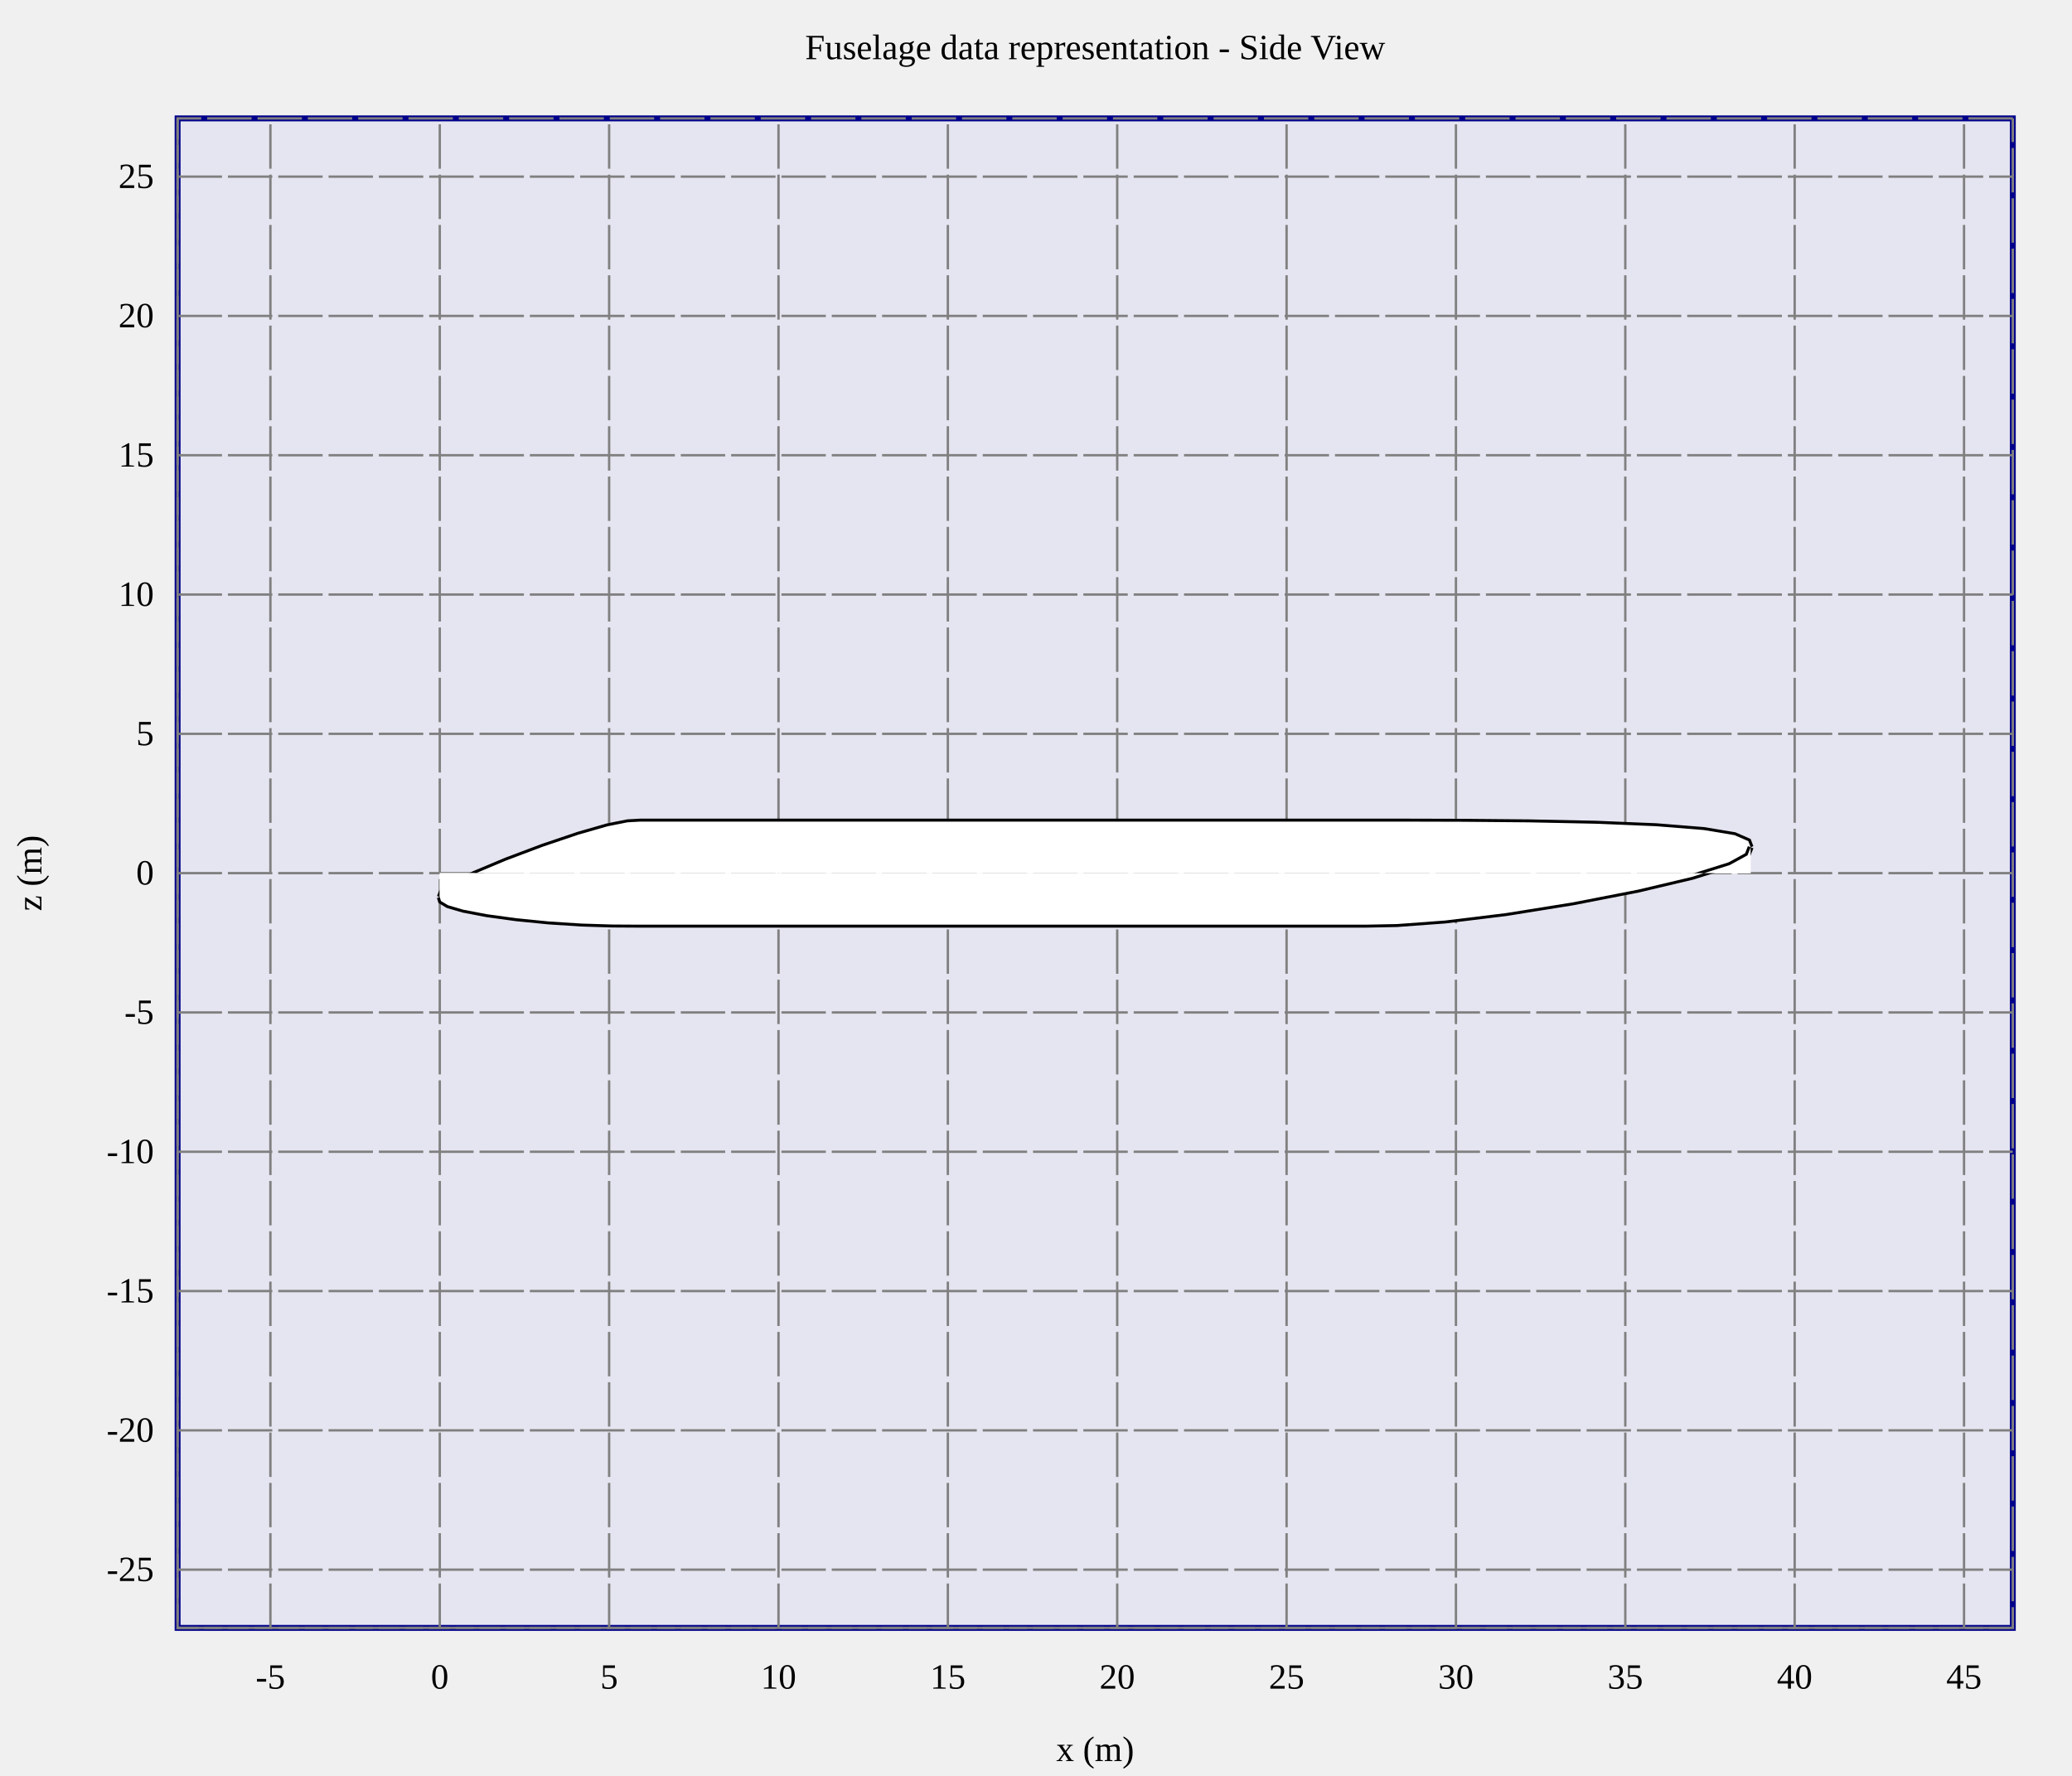
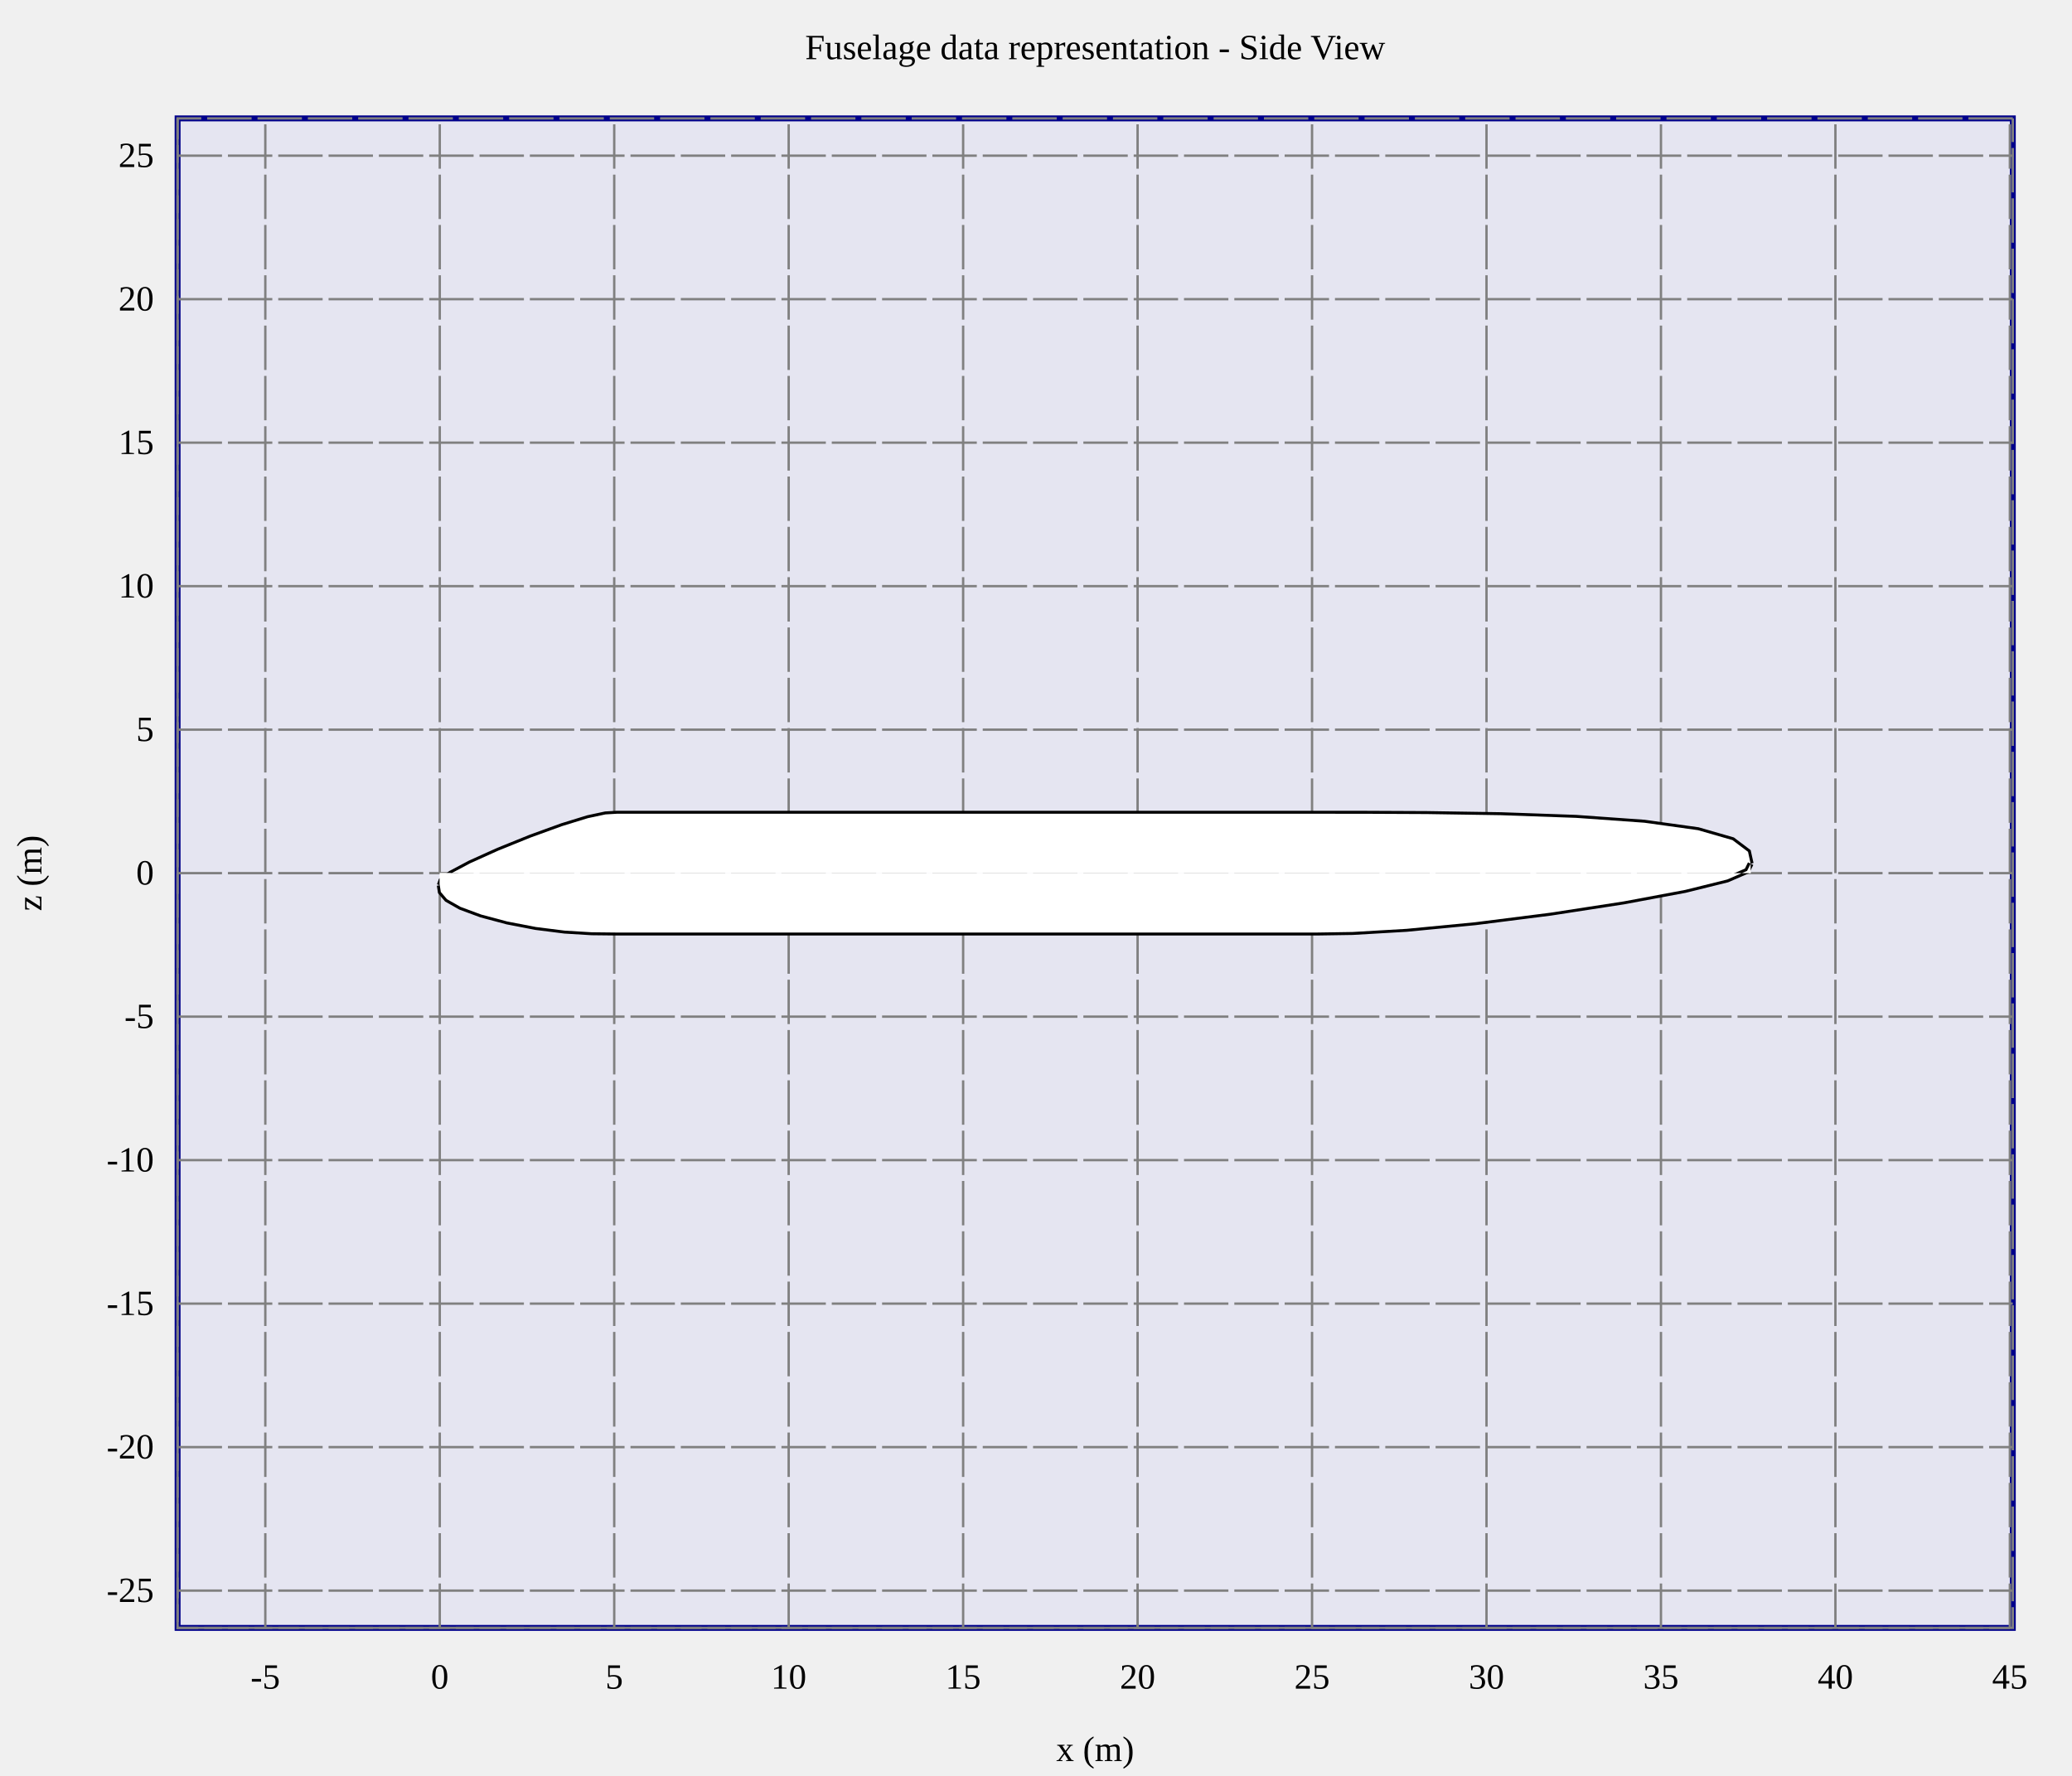
<svg xmlns="http://www.w3.org/2000/svg" id="svg" class="svg" width="700" height="600">
  <g id="page" width="700" height="600">
    <g id="graph" transform="translate(60,40)">
      <rect width="620" height="510" fill="blue" opacity="0.05" />
      <rect width="620" height="510" fill="none" opacity="1.0" style="stroke: darkblue; stroke-width: 2px;" />
      <g id="xAxis" class="axis" transform="translate(0,510)">
-         <g class="tick" transform="translate(31.35474,0)" style="opacity: 1;">
+         <g class="tick" transform="translate(29.63383,0)" style="opacity: 1;">
          <line y2="-510" x2="0" style="fill: none; stroke: rgb(128, 128, 128); stroke-width: 0.8px; stroke-dasharray: 15px, 2px; font-style: normal; font-variant-caps: normal; font-weight: normal; font-size: 10px; line-height: normal; font-family: sans-serif; shape-rendering: geometricprecision;" />
          <text dy=".71em" y="12" x="0" style="text-anchor: middle;">-5</text>
        </g>
        <g class="tick" transform="translate(88.57143,0)" style="opacity: 1;">
          <line y2="-510" x2="0" style="fill: none; stroke: rgb(128, 128, 128); stroke-width: 0.8px; stroke-dasharray: 15px, 2px; font-style: normal; font-variant-caps: normal; font-weight: normal; font-size: 10px; line-height: normal; font-family: sans-serif; shape-rendering: geometricprecision;" />
          <text dy=".71em" y="12" x="0" style="text-anchor: middle;">0</text>
        </g>
-         <g class="tick" transform="translate(145.7881,0)" style="opacity: 1;">
+         <g class="tick" transform="translate(147.509,0)" style="opacity: 1;">
          <line y2="-510" x2="0" style="fill: none; stroke: rgb(128, 128, 128); stroke-width: 0.8px; stroke-dasharray: 15px, 2px; font-style: normal; font-variant-caps: normal; font-weight: normal; font-size: 10px; line-height: normal; font-family: sans-serif; shape-rendering: geometricprecision;" />
          <text dy=".71em" y="12" x="0" style="text-anchor: middle;">5</text>
        </g>
-         <g class="tick" transform="translate(203.0048,0)" style="opacity: 1;">
+         <g class="tick" transform="translate(206.4466,0)" style="opacity: 1;">
          <line y2="-510" x2="0" style="fill: none; stroke: rgb(128, 128, 128); stroke-width: 0.8px; stroke-dasharray: 15px, 2px; font-style: normal; font-variant-caps: normal; font-weight: normal; font-size: 10px; line-height: normal; font-family: sans-serif; shape-rendering: geometricprecision;" />
          <text dy=".71em" y="12" x="0" style="text-anchor: middle;">10</text>
        </g>
-         <g class="tick" transform="translate(260.2215,0)" style="opacity: 1;">
+         <g class="tick" transform="translate(265.3842,0)" style="opacity: 1;">
          <line y2="-510" x2="0" style="fill: none; stroke: rgb(128, 128, 128); stroke-width: 0.8px; stroke-dasharray: 15px, 2px; font-style: normal; font-variant-caps: normal; font-weight: normal; font-size: 10px; line-height: normal; font-family: sans-serif; shape-rendering: geometricprecision;" />
          <text dy=".71em" y="12" x="0" style="text-anchor: middle;">15</text>
        </g>
-         <g class="tick" transform="translate(317.4382,0)" style="opacity: 1;">
+         <g class="tick" transform="translate(324.3218,0)" style="opacity: 1;">
          <line y2="-510" x2="0" style="fill: none; stroke: rgb(128, 128, 128); stroke-width: 0.8px; stroke-dasharray: 15px, 2px; font-style: normal; font-variant-caps: normal; font-weight: normal; font-size: 10px; line-height: normal; font-family: sans-serif; shape-rendering: geometricprecision;" />
          <text dy=".71em" y="12" x="0" style="text-anchor: middle;">20</text>
        </g>
-         <g class="tick" transform="translate(374.6549,0)" style="opacity: 1;">
+         <g class="tick" transform="translate(383.2594,0)" style="opacity: 1;">
          <line y2="-510" x2="0" style="fill: none; stroke: rgb(128, 128, 128); stroke-width: 0.8px; stroke-dasharray: 15px, 2px; font-style: normal; font-variant-caps: normal; font-weight: normal; font-size: 10px; line-height: normal; font-family: sans-serif; shape-rendering: geometricprecision;" />
          <text dy=".71em" y="12" x="0" style="text-anchor: middle;">25</text>
        </g>
-         <g class="tick" transform="translate(431.8715,0)" style="opacity: 1;">
+         <g class="tick" transform="translate(442.197,0)" style="opacity: 1;">
          <line y2="-510" x2="0" style="fill: none; stroke: rgb(128, 128, 128); stroke-width: 0.8px; stroke-dasharray: 15px, 2px; font-style: normal; font-variant-caps: normal; font-weight: normal; font-size: 10px; line-height: normal; font-family: sans-serif; shape-rendering: geometricprecision;" />
          <text dy=".71em" y="12" x="0" style="text-anchor: middle;">30</text>
        </g>
-         <g class="tick" transform="translate(489.0882,0)" style="opacity: 1;">
+         <g class="tick" transform="translate(501.1346,0)" style="opacity: 1;">
          <line y2="-510" x2="0" style="fill: none; stroke: rgb(128, 128, 128); stroke-width: 0.8px; stroke-dasharray: 15px, 2px; font-style: normal; font-variant-caps: normal; font-weight: normal; font-size: 10px; line-height: normal; font-family: sans-serif; shape-rendering: geometricprecision;" />
          <text dy=".71em" y="12" x="0" style="text-anchor: middle;">35</text>
        </g>
-         <g class="tick" transform="translate(546.3049,0)" style="opacity: 1;">
+         <g class="tick" transform="translate(560.0722,0)" style="opacity: 1;">
          <line y2="-510" x2="0" style="fill: none; stroke: rgb(128, 128, 128); stroke-width: 0.8px; stroke-dasharray: 15px, 2px; font-style: normal; font-variant-caps: normal; font-weight: normal; font-size: 10px; line-height: normal; font-family: sans-serif; shape-rendering: geometricprecision;" />
          <text dy=".71em" y="12" x="0" style="text-anchor: middle;">40</text>
        </g>
-         <g class="tick" transform="translate(603.5216,0)" style="opacity: 1;">
+         <g class="tick" transform="translate(619.0098,0)" style="opacity: 1;">
          <line y2="-510" x2="0" style="fill: none; stroke: rgb(128, 128, 128); stroke-width: 0.8px; stroke-dasharray: 15px, 2px; font-style: normal; font-variant-caps: normal; font-weight: normal; font-size: 10px; line-height: normal; font-family: sans-serif; shape-rendering: geometricprecision;" />
          <text dy=".71em" y="12" x="0" style="text-anchor: middle;">45</text>
        </g>
        <path class="domain" d="M0,-510V0H620V-510" style="fill: none; stroke: rgb(128, 128, 128); stroke-width: 0.8px; stroke-dasharray: 15px, 2px; font-style: normal; font-variant-caps: normal; font-weight: normal; font-size: 10px; line-height: normal; font-family: sans-serif; shape-rendering: geometricprecision;" />
      </g>
      <g id="yAxis" class="axis">
-         <g class="tick" transform="translate(0,490.3267)" style="opacity: 1;">
+         <g class="tick" transform="translate(0,497.4047)" style="opacity: 1;">
          <line x2="620" y2="0" style="fill: none; stroke: rgb(128, 128, 128); stroke-dasharray: 15px, 2px; stroke-width: 0.8px; shape-rendering: geometricprecision;" />
          <text dy=".32em" x="-8" y="0" style="text-anchor: end;">-25</text>
        </g>
-         <g class="tick" transform="translate(0,443.2614)" style="opacity: 1;">
+         <g class="tick" transform="translate(0,448.9237)" style="opacity: 1;">
          <line x2="620" y2="0" style="fill: none; stroke: rgb(128, 128, 128); stroke-dasharray: 15px, 2px; stroke-width: 0.8px; shape-rendering: geometricprecision;" />
          <text dy=".32em" x="-8" y="0" style="text-anchor: end;">-20</text>
        </g>
-         <g class="tick" transform="translate(0,396.196)" style="opacity: 1;">
+         <g class="tick" transform="translate(0,400.4428)" style="opacity: 1;">
          <line x2="620" y2="0" style="fill: none; stroke: rgb(128, 128, 128); stroke-dasharray: 15px, 2px; stroke-width: 0.8px; shape-rendering: geometricprecision;" />
          <text dy=".32em" x="-8" y="0" style="text-anchor: end;">-15</text>
        </g>
-         <g class="tick" transform="translate(0,349.1307)" style="opacity: 1;">
+         <g class="tick" transform="translate(0,351.9619)" style="opacity: 1;">
          <line x2="620" y2="0" style="fill: none; stroke: rgb(128, 128, 128); stroke-dasharray: 15px, 2px; stroke-width: 0.8px; shape-rendering: geometricprecision;" />
          <text dy=".32em" x="-8" y="0" style="text-anchor: end;">-10</text>
        </g>
-         <g class="tick" transform="translate(0,302.0653)" style="opacity: 1;">
+         <g class="tick" transform="translate(0,303.4809)" style="opacity: 1;">
          <line x2="620" y2="0" style="fill: none; stroke: rgb(128, 128, 128); stroke-dasharray: 15px, 2px; stroke-width: 0.8px; shape-rendering: geometricprecision;" />
          <text dy=".32em" x="-8" y="0" style="text-anchor: end;">-5</text>
        </g>
        <g class="tick" transform="translate(0,255)" style="opacity: 1;">
          <line x2="620" y2="0" style="fill: none; stroke: rgb(128, 128, 128); stroke-dasharray: 15px, 2px; stroke-width: 0.8px; shape-rendering: geometricprecision;" />
          <text dy=".32em" x="-8" y="0" style="text-anchor: end;">0</text>
        </g>
-         <g class="tick" transform="translate(0,207.9347)" style="opacity: 1;">
+         <g class="tick" transform="translate(0,206.5191)" style="opacity: 1;">
          <line x2="620" y2="0" style="fill: none; stroke: rgb(128, 128, 128); stroke-dasharray: 15px, 2px; stroke-width: 0.8px; shape-rendering: geometricprecision;" />
          <text dy=".32em" x="-8" y="0" style="text-anchor: end;">5</text>
        </g>
-         <g class="tick" transform="translate(0,160.8693)" style="opacity: 1;">
+         <g class="tick" transform="translate(0,158.0381)" style="opacity: 1;">
          <line x2="620" y2="0" style="fill: none; stroke: rgb(128, 128, 128); stroke-dasharray: 15px, 2px; stroke-width: 0.8px; shape-rendering: geometricprecision;" />
          <text dy=".32em" x="-8" y="0" style="text-anchor: end;">10</text>
        </g>
-         <g class="tick" transform="translate(0,113.804)" style="opacity: 1;">
+         <g class="tick" transform="translate(0,109.5572)" style="opacity: 1;">
          <line x2="620" y2="0" style="fill: none; stroke: rgb(128, 128, 128); stroke-dasharray: 15px, 2px; stroke-width: 0.8px; shape-rendering: geometricprecision;" />
          <text dy=".32em" x="-8" y="0" style="text-anchor: end;">15</text>
        </g>
-         <g class="tick" transform="translate(0,66.73865)" style="opacity: 1;">
+         <g class="tick" transform="translate(0,61.07628)" style="opacity: 1;">
          <line x2="620" y2="0" style="fill: none; stroke: rgb(128, 128, 128); stroke-dasharray: 15px, 2px; stroke-width: 0.8px; shape-rendering: geometricprecision;" />
          <text dy=".32em" x="-8" y="0" style="text-anchor: end;">20</text>
        </g>
-         <g class="tick" transform="translate(0,19.67331)" style="opacity: 1;">
+         <g class="tick" transform="translate(0,12.59535)" style="opacity: 1;">
          <line x2="620" y2="0" style="fill: none; stroke: rgb(128, 128, 128); stroke-dasharray: 15px, 2px; stroke-width: 0.8px; shape-rendering: geometricprecision;" />
          <text dy=".32em" x="-8" y="0" style="text-anchor: end;">25</text>
        </g>
        <path class="domain" d="M620,0H0V510H620" style="fill: none; stroke: rgb(128, 128, 128); stroke-dasharray: 15px, 2px; stroke-width: 0.8px; shape-rendering: geometricprecision;" />
      </g>
      <g id="xy" class="xy">
-         <path id="line" d="M88.571,263.095L89.201,261.474L92.785,258.923L100.283,255.222L111.044,250.708L123.426,246.046L135.416,241.995L145.247,239.172L152.022,237.823L156.329,237.586L222.905,237.586L304.538,237.586L401.229,237.586L415.148,237.589L434.244,237.64L456.416,237.835L479.061,238.299L499.536,239.144L515.622,240.437L525.987,242.163L530.646,244.194L531.429,246.246" class="line" style="fill:none; stroke:black; stroke-width:2" />
-         <path id="area" d="M88.571,263.095L89.201,261.474L92.785,258.923L100.283,255.222L111.044,250.708L123.426,246.046L135.416,241.995L145.247,239.172L152.022,237.823L156.329,237.586L222.905,237.586L304.538,237.586L401.229,237.586L415.148,237.589L434.244,237.64L456.416,237.835L479.061,238.299L499.536,239.144L515.622,240.437L525.987,242.163L530.646,244.194L531.429,246.246L531.429,255L530.646,255L525.987,255L515.622,255L499.536,255L479.061,255L456.416,255L434.244,255L415.148,255L401.229,255L304.538,255L222.905,255L156.329,255L152.022,255L145.247,255L135.416,255L123.426,255L111.044,255L100.283,255L92.785,255L89.201,255L88.571,255Z" class="area" style="fill:white;" opacity="1" />
+         <path id="line" d="M88.571,259.101L89.127,257.565L92.289,255.148L98.905,251.641L108.4,247.363L119.325,242.946L129.905,239.107L138.58,236.432L144.557,235.154L148.357,234.929L213.9,234.929L292.729,234.929L384.843,234.929L400.515,234.936L422.014,235.034L446.976,235.415L472.471,236.318L495.523,237.963L513.633,240.48L525.302,243.842L530.547,247.795L531.429,251.791" class="line" style="fill:none; stroke:black; stroke-width:2" />
+         <path id="area" d="M88.571,259.101L89.127,257.565L92.289,255.148L98.905,251.641L108.4,247.363L119.325,242.946L129.905,239.107L138.58,236.432L144.557,235.154L148.357,234.929L213.9,234.929L292.729,234.929L384.843,234.929L400.515,234.936L422.014,235.034L446.976,235.415L472.471,236.318L495.523,237.963L513.633,240.48L525.302,243.842L530.547,247.795L531.429,251.791L531.429,255L530.547,255L525.302,255L513.633,255L495.523,255L472.471,255L446.976,255L422.014,255L400.515,255L384.843,255L292.729,255L213.9,255L148.357,255L144.557,255L138.58,255L129.905,255L119.325,255L108.4,255L98.905,255L92.289,255L89.127,255L88.571,255Z" class="area" style="fill:white;" opacity="1" />
      </g>
      <g id="xy" class="xy">
-         <path id="line" d="M88.571,263.095L88.974,264.415L91.339,265.837L96.518,267.352L104.434,268.863L114.39,270.233L125.378,271.321L136.392,272.034L146.735,272.359L156.329,272.414L222.905,272.414L304.538,272.414L401.229,272.414L411.957,272.203L428.229,271.004L448.786,268.494L471.436,264.86L493.393,260.578L511.797,256.218L524.391,252.268L530.375,248.983L531.429,246.246" class="line" style="fill:none; stroke:black; stroke-width:2" />
-         <path id="area" d="M88.571,263.095L88.974,264.415L91.339,265.837L96.518,267.352L104.434,268.863L114.39,270.233L125.378,271.321L136.392,272.034L146.735,272.359L156.329,272.414L222.905,272.414L304.538,272.414L401.229,272.414L411.957,272.203L428.229,271.004L448.786,268.494L471.436,264.86L493.393,260.578L511.797,256.218L524.391,252.268L530.375,248.983L531.429,246.246L531.429,255L530.375,255L524.391,255L511.797,255L493.393,255L471.436,255L448.786,255L428.229,255L411.957,255L401.229,255L304.538,255L222.905,255L156.329,255L146.735,255L136.392,255L125.378,255L114.39,255L104.434,255L96.518,255L91.339,255L88.974,255L88.571,255Z" class="area" style="fill:white;" opacity="1" />
+         <path id="line" d="M88.571,259.101L88.927,261.363L91.014,263.8L95.583,266.396L102.568,268.986L111.352,271.332L121.048,273.198L130.766,274.419L139.892,274.976L148.357,275.071L213.9,275.071L292.729,275.071L384.843,275.071L396.922,274.883L415.242,273.816L438.386,271.584L463.886,268.351L488.606,264.541L509.326,260.662L523.505,257.149L530.242,254.226L531.429,251.791" class="line" style="fill:none; stroke:black; stroke-width:2" />
+         <path id="area" d="M88.571,259.101L88.927,261.363L91.014,263.8L95.583,266.396L102.568,268.986L111.352,271.332L121.048,273.198L130.766,274.419L139.892,274.976L148.357,275.071L213.9,275.071L292.729,275.071L384.843,275.071L396.922,274.883L415.242,273.816L438.386,271.584L463.886,268.351L488.606,264.541L509.326,260.662L523.505,257.149L530.242,254.226L531.429,251.791L531.429,255L530.242,255L523.505,255L509.326,255L488.606,255L463.886,255L438.386,255L415.242,255L396.922,255L384.843,255L292.729,255L213.9,255L148.357,255L139.892,255L130.766,255L121.048,255L111.352,255L102.568,255L95.583,255L91.014,255L88.927,255L88.571,255Z" class="area" style="fill:white;" opacity="1" />
      </g>
    </g>
  </g>
  <text class="x label" text-anchor="middle" x="370" y="595">x (m)</text>
  <text class="y label" text-anchor="middle" x="-295" y="5" dy=".75em" transform="rotate(-90)">z (m)</text>
  <text class="title" text-anchor="middle" x="370" y="20">Fuselage data representation - Side View</text>
</svg>
